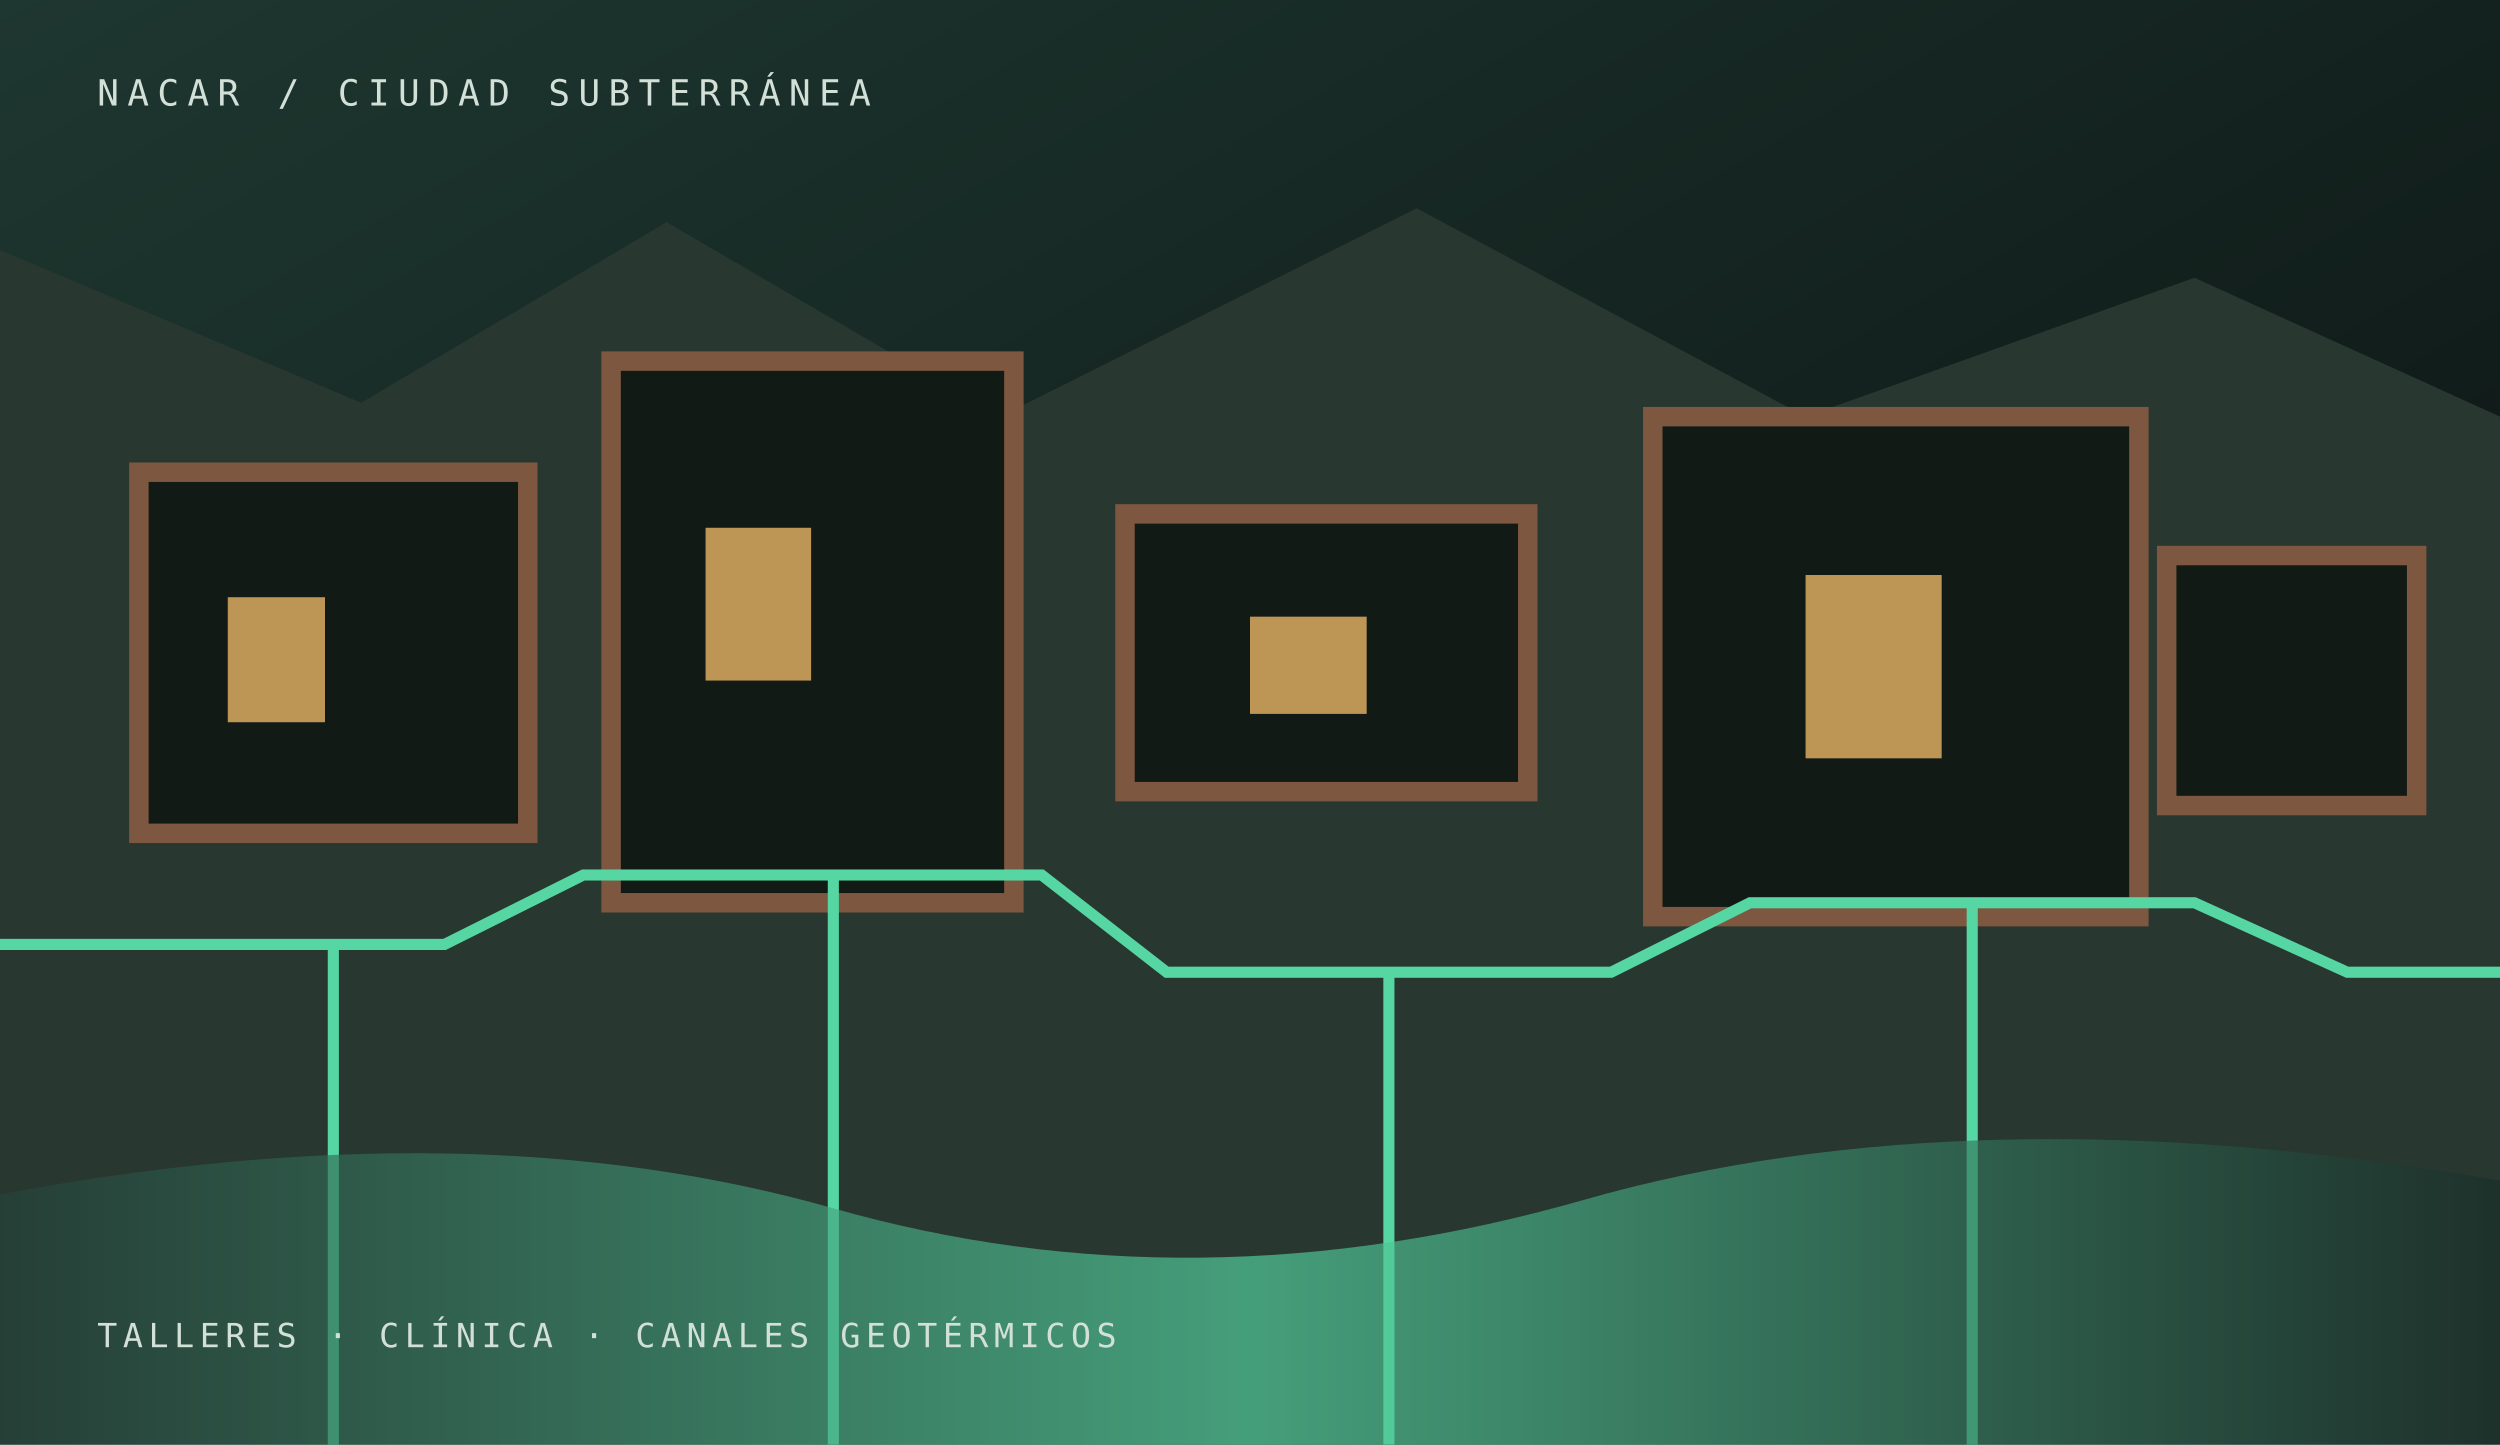
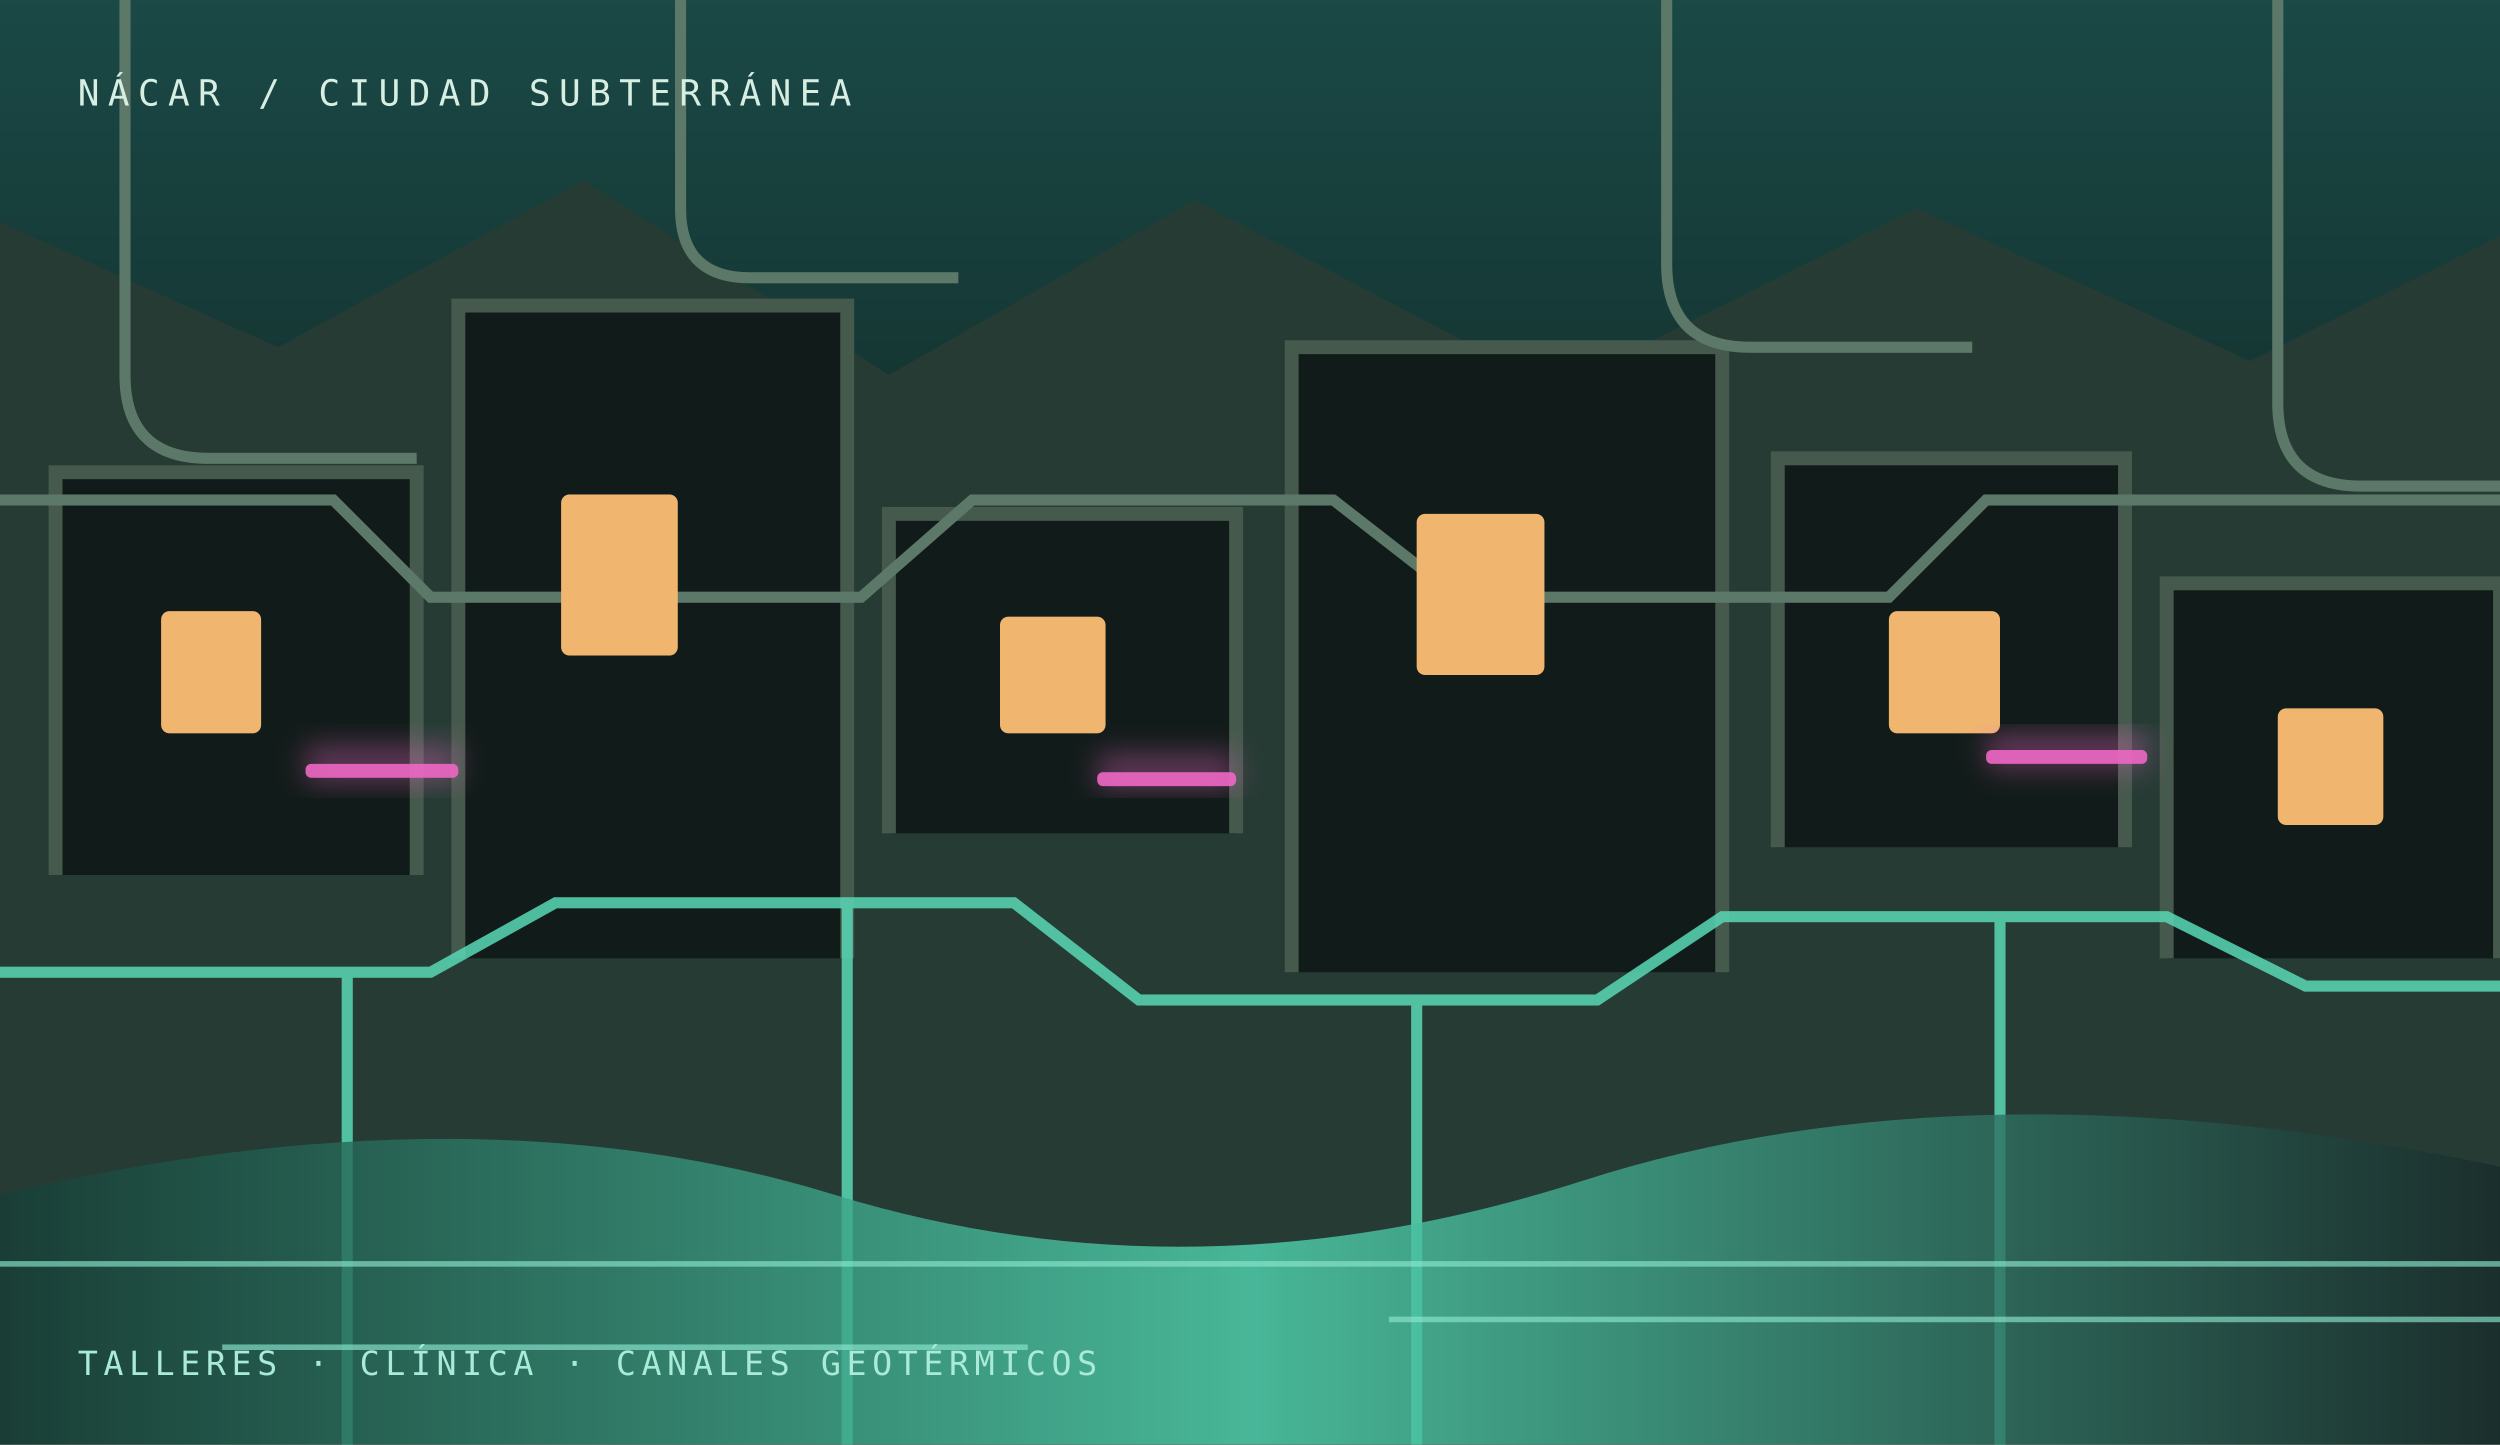
- <svg xmlns="http://www.w3.org/2000/svg" viewBox="0 0 900 520">
+ <svg xmlns="http://www.w3.org/2000/svg" viewBox="0 0 900 520" role="img" aria-labelledby="t d">
  <defs>
-     <linearGradient id="bg" y2="1">
-       <stop stop-color="#1e3730" />
-       <stop offset="1" stop-color="#090d0d" />
+     <linearGradient id="bg" x2="0" y2="1">
+       <stop stop-color="#1a4946" />
+       <stop offset=".52" stop-color="#102522" />
+       <stop offset="1" stop-color="#080f10" />
    </linearGradient>
-     <linearGradient id="water" x2="1">
-       <stop stop-color="#244239" />
-       <stop offset=".5" stop-color="#55d6a2" />
-       <stop offset="1" stop-color="#182d27" />
+     <linearGradient id="canal" x2="1">
+       <stop stop-color="#153d36" />
+       <stop offset=".5" stop-color="#50d5b1" />
+       <stop offset="1" stop-color="#172a2a" />
    </linearGradient>
+     <filter id="neon">
+       <feGaussianBlur stdDeviation="5" />
+     </filter>
  </defs>
  <rect width="900" height="520" fill="url(#bg)" />
-   <path d="M0 90L130 145 240 80 360 150 510 75 650 150 790 100 900 150V520H0Z" fill="#283730" />
-   <g stroke="#7d573f" stroke-width="7" fill="#121a16">
-     <path d="M50 300V170H190V300ZM220 325V130H365V325ZM405 285V185H550V285ZM595 330V150H770V330ZM780 290V200H870V290Z" />
+   <path d="M0 80 100 125 210 65 320 135 430 72 560 140 690 75 810 130 900 85V520H0Z" fill="#263b34" />
+   <g fill="#111b19" stroke="#46594d" stroke-width="5">
+     <path d="M20 315V170H150V315M165 345V110H305V345M320 300V185H445V300M465 350V125H620V350M640 305V165H765V305M780 345V210H900V345" />
  </g>
-   <g stroke="#55d6a2" fill="none" stroke-width="4">
-     <path d="M0 340H160L210 315H375L420 350H580L630 325H790L845 350H900" />
-     <path d="M120 520V340M300 520V315M500 520V350M710 520V325" />
+   <g stroke="#5c7868" stroke-width="4" fill="none">
+     <path d="M0 180H120L155 215H310L350 180H480L525 215H680L715 180H900" />
+     <path d="M45 0V135Q45 165 75 165H150M245 0V75Q245 100 270 100H345M600 0V95Q600 125 630 125H710M820 0V145Q820 175 850 175H900" />
  </g>
-   <g fill="#bd9656">
-     <rect x="82" y="215" width="35" height="45" />
-     <rect x="254" y="190" width="38" height="55" />
-     <rect x="450" y="222" width="42" height="35" />
-     <rect x="650" y="207" width="49" height="66" />
+   <g stroke="#58d8b5" stroke-width="4" fill="none" opacity=".85">
+     <path d="M0 350H155L200 325H365L410 360H575L620 330H780L830 355H900" />
+     <path d="M125 350V520M305 325V520M510 360V520M720 330V520" />
  </g>
-   <path d="M0 430Q170 398 300 435T570 432T900 425V520H0Z" fill="url(#water)" opacity=".65" />
-   <g fill="#d2e0d8" font-family="monospace">
-     <text x="35" y="38" font-size="13" letter-spacing="3">NACAR / CIUDAD SUBTERRÁNEA</text>
-     <text x="35" y="485" font-size="12" letter-spacing="2">TALLERES · CLÍNICA · CANALES GEOTÉRMICOS</text>
+   <g fill="#f0b66f">
+     <rect x="58" y="220" width="36" height="44" rx="3" />
+     <rect x="202" y="178" width="42" height="58" rx="3" />
+     <rect x="360" y="222" width="38" height="42" rx="3" />
+     <rect x="510" y="185" width="46" height="58" rx="3" />
+     <rect x="680" y="220" width="40" height="44" rx="3" />
+     <rect x="820" y="255" width="38" height="42" rx="3" />
  </g>
+   <g fill="#ed67c4" opacity=".9">
+     <rect x="110" y="275" width="55" height="5" rx="2" />
+     <rect x="395" y="278" width="50" height="5" rx="2" />
+     <rect x="715" y="270" width="58" height="5" rx="2" />
+   </g>
+   <g fill="#ed67c4" opacity=".35" filter="url(#neon)">
+     <rect x="110" y="268" width="55" height="14" />
+     <rect x="395" y="271" width="50" height="14" />
+     <rect x="715" y="263" width="58" height="14" />
+   </g>
+   <path d="M0 430Q170 390 300 430T570 425T900 420V520H0Z" fill="url(#canal)" opacity=".8" />
+   <g stroke="#8be7d0" stroke-width="2" opacity=".65">
+     <path d="M0 455H900M80 485H370M500 475H900" />
+   </g>
+   <text x="28" y="38" font-family="monospace" font-size="13" letter-spacing="3" fill="#d7eee3">NÁCAR / CIUDAD SUBTERRÁNEA</text>
+   <text x="28" y="495" font-family="monospace" font-size="12" letter-spacing="2" fill="#a9ead9">TALLERES · CLÍNICA · CANALES GEOTÉRMICOS</text>
</svg>
